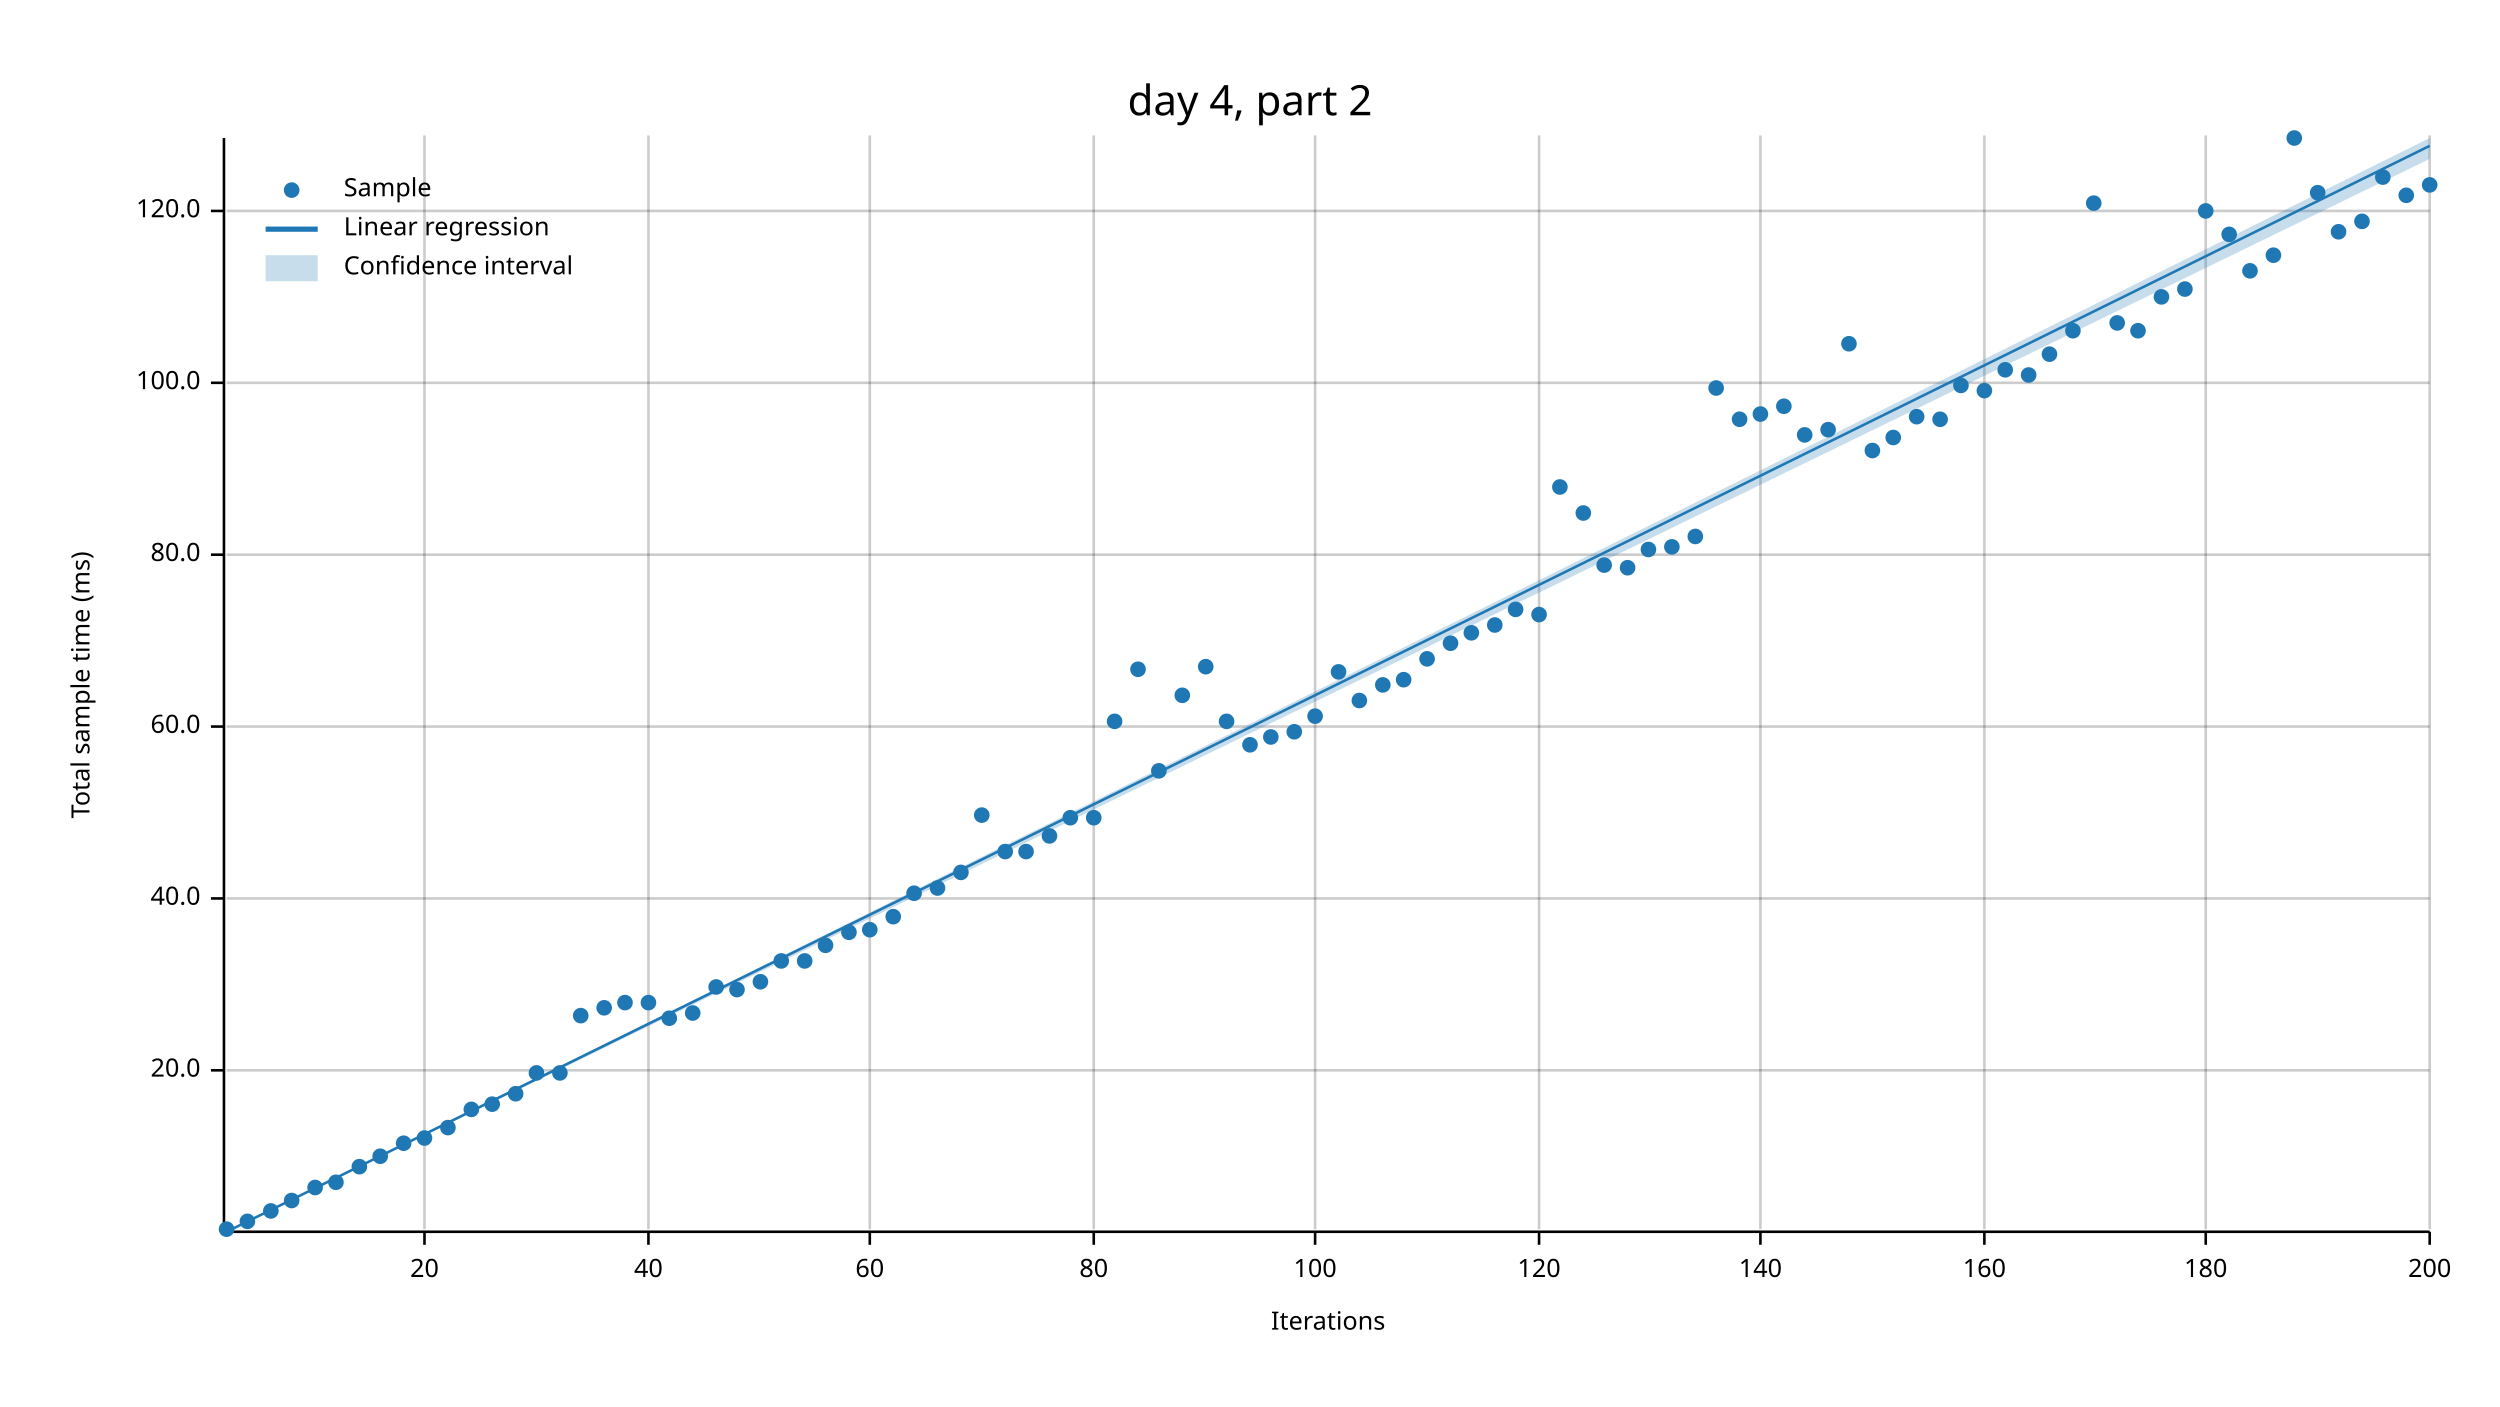
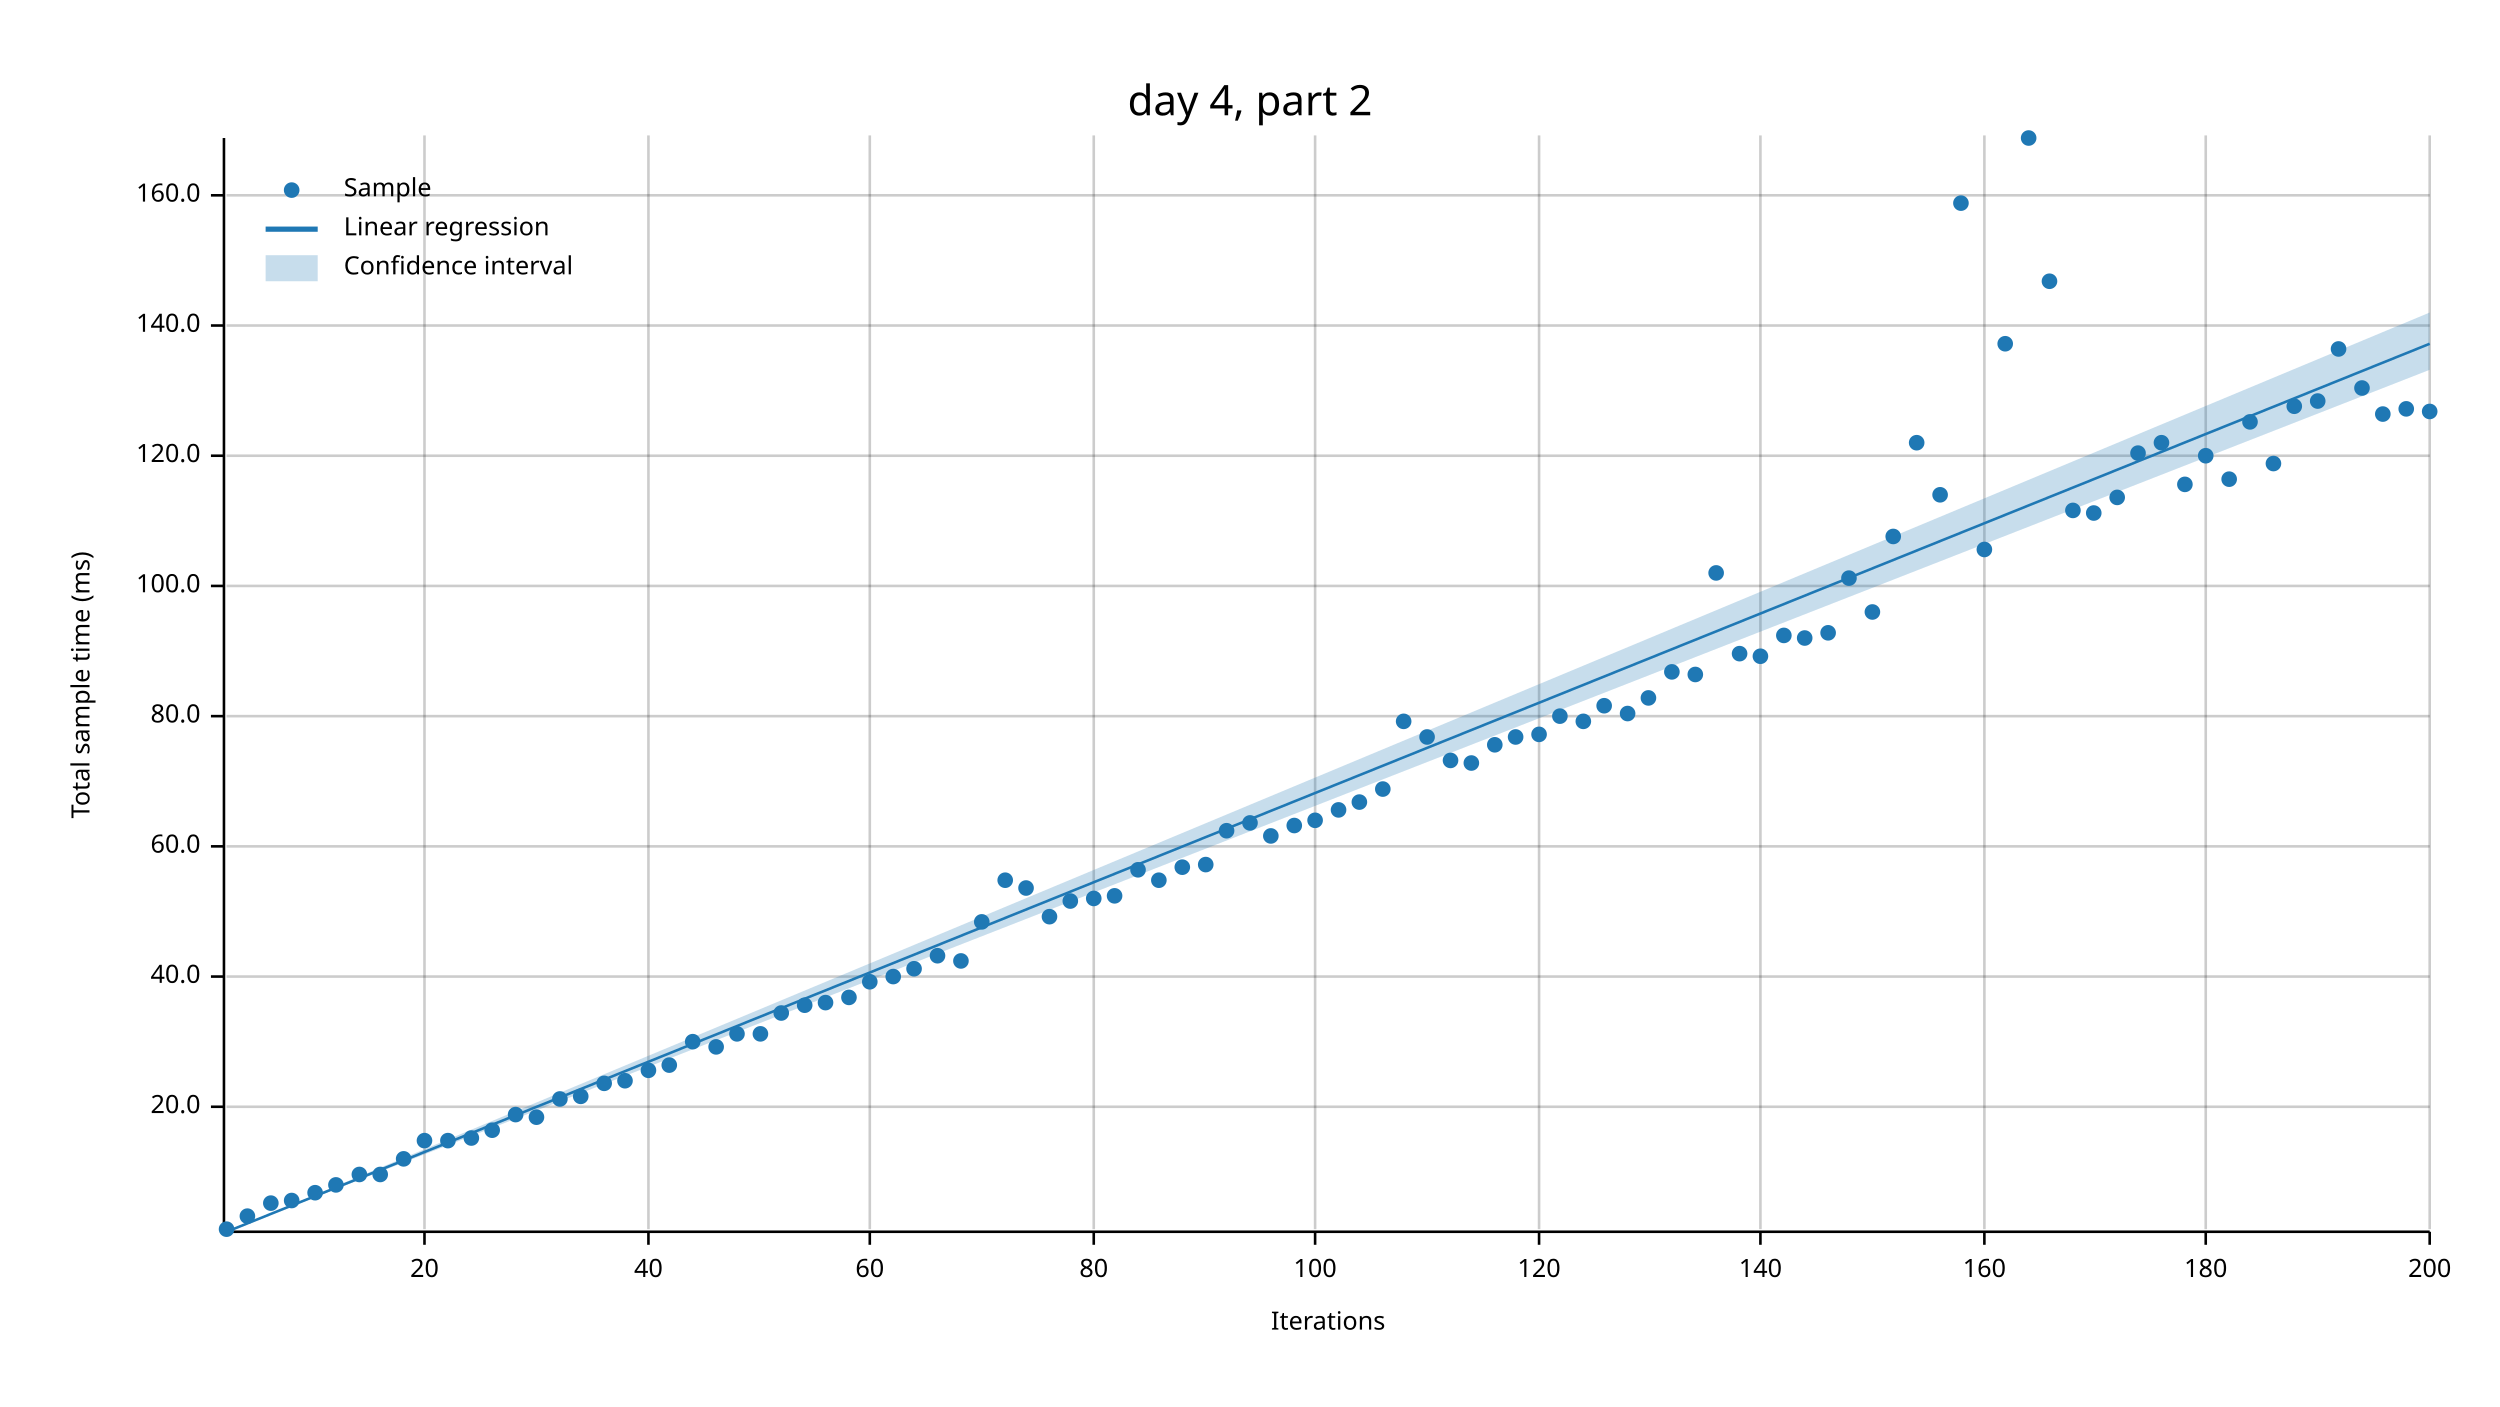
<svg xmlns="http://www.w3.org/2000/svg" width="960" height="540" viewBox="0 0 960 540">
  <text x="480" y="32" dy="0.76em" text-anchor="middle" font-family="sans-serif" font-size="16.129" opacity="1" fill="#000000">
day 4, part 2
</text>
  <text x="27" y="263" dy="0.76em" text-anchor="middle" font-family="sans-serif" font-size="9.677" opacity="1" fill="#000000" transform="rotate(270, 27, 263)">
Total sample time (ms)
</text>
  <text x="510" y="513" dy="-0.5ex" text-anchor="middle" font-family="sans-serif" font-size="9.677" opacity="1" fill="#000000">
Iterations
</text>
  <line opacity="0.2" stroke="#000000" stroke-width="1" x1="163" y1="472" x2="163" y2="52" />
  <line opacity="0.2" stroke="#000000" stroke-width="1" x1="249" y1="472" x2="249" y2="52" />
  <line opacity="0.2" stroke="#000000" stroke-width="1" x1="334" y1="472" x2="334" y2="52" />
  <line opacity="0.2" stroke="#000000" stroke-width="1" x1="420" y1="472" x2="420" y2="52" />
  <line opacity="0.2" stroke="#000000" stroke-width="1" x1="505" y1="472" x2="505" y2="52" />
  <line opacity="0.2" stroke="#000000" stroke-width="1" x1="591" y1="472" x2="591" y2="52" />
  <line opacity="0.2" stroke="#000000" stroke-width="1" x1="676" y1="472" x2="676" y2="52" />
  <line opacity="0.2" stroke="#000000" stroke-width="1" x1="762" y1="472" x2="762" y2="52" />
  <line opacity="0.2" stroke="#000000" stroke-width="1" x1="847" y1="472" x2="847" y2="52" />
  <line opacity="0.2" stroke="#000000" stroke-width="1" x1="933" y1="472" x2="933" y2="52" />
-   <line opacity="0.2" stroke="#000000" stroke-width="1" x1="87" y1="411" x2="933" y2="411" />
-   <line opacity="0.2" stroke="#000000" stroke-width="1" x1="87" y1="345" x2="933" y2="345" />
-   <line opacity="0.2" stroke="#000000" stroke-width="1" x1="87" y1="279" x2="933" y2="279" />
-   <line opacity="0.2" stroke="#000000" stroke-width="1" x1="87" y1="213" x2="933" y2="213" />
-   <line opacity="0.2" stroke="#000000" stroke-width="1" x1="87" y1="147" x2="933" y2="147" />
-   <line opacity="0.2" stroke="#000000" stroke-width="1" x1="87" y1="81" x2="933" y2="81" />
+   <line opacity="0.2" stroke="#000000" stroke-width="1" x1="87" y1="425" x2="933" y2="425" />
+   <line opacity="0.2" stroke="#000000" stroke-width="1" x1="87" y1="375" x2="933" y2="375" />
+   <line opacity="0.2" stroke="#000000" stroke-width="1" x1="87" y1="325" x2="933" y2="325" />
+   <line opacity="0.2" stroke="#000000" stroke-width="1" x1="87" y1="275" x2="933" y2="275" />
+   <line opacity="0.2" stroke="#000000" stroke-width="1" x1="87" y1="225" x2="933" y2="225" />
+   <line opacity="0.2" stroke="#000000" stroke-width="1" x1="87" y1="175" x2="933" y2="175" />
+   <line opacity="0.2" stroke="#000000" stroke-width="1" x1="87" y1="125" x2="933" y2="125" />
+   <line opacity="0.2" stroke="#000000" stroke-width="1" x1="87" y1="75" x2="933" y2="75" />
  <polyline fill="none" opacity="1" stroke="#000000" stroke-width="1" points="86,53 86,473 " />
-   <text x="77" y="411" dy="0.5ex" text-anchor="end" font-family="sans-serif" font-size="9.677" opacity="1" fill="#000000">
+   <text x="77" y="425" dy="0.5ex" text-anchor="end" font-family="sans-serif" font-size="9.677" opacity="1" fill="#000000">
20.0
</text>
-   <polyline fill="none" opacity="1" stroke="#000000" stroke-width="1" points="81,411 86,411 " />
-   <text x="77" y="345" dy="0.5ex" text-anchor="end" font-family="sans-serif" font-size="9.677" opacity="1" fill="#000000">
+   <polyline fill="none" opacity="1" stroke="#000000" stroke-width="1" points="81,425 86,425 " />
+   <text x="77" y="375" dy="0.5ex" text-anchor="end" font-family="sans-serif" font-size="9.677" opacity="1" fill="#000000">
40.0
</text>
-   <polyline fill="none" opacity="1" stroke="#000000" stroke-width="1" points="81,345 86,345 " />
-   <text x="77" y="279" dy="0.5ex" text-anchor="end" font-family="sans-serif" font-size="9.677" opacity="1" fill="#000000">
+   <polyline fill="none" opacity="1" stroke="#000000" stroke-width="1" points="81,375 86,375 " />
+   <text x="77" y="325" dy="0.5ex" text-anchor="end" font-family="sans-serif" font-size="9.677" opacity="1" fill="#000000">
60.0
</text>
-   <polyline fill="none" opacity="1" stroke="#000000" stroke-width="1" points="81,279 86,279 " />
-   <text x="77" y="213" dy="0.5ex" text-anchor="end" font-family="sans-serif" font-size="9.677" opacity="1" fill="#000000">
+   <polyline fill="none" opacity="1" stroke="#000000" stroke-width="1" points="81,325 86,325 " />
+   <text x="77" y="275" dy="0.5ex" text-anchor="end" font-family="sans-serif" font-size="9.677" opacity="1" fill="#000000">
80.0
</text>
-   <polyline fill="none" opacity="1" stroke="#000000" stroke-width="1" points="81,213 86,213 " />
-   <text x="77" y="147" dy="0.5ex" text-anchor="end" font-family="sans-serif" font-size="9.677" opacity="1" fill="#000000">
+   <polyline fill="none" opacity="1" stroke="#000000" stroke-width="1" points="81,275 86,275 " />
+   <text x="77" y="225" dy="0.5ex" text-anchor="end" font-family="sans-serif" font-size="9.677" opacity="1" fill="#000000">
100.0
</text>
-   <polyline fill="none" opacity="1" stroke="#000000" stroke-width="1" points="81,147 86,147 " />
-   <text x="77" y="81" dy="0.5ex" text-anchor="end" font-family="sans-serif" font-size="9.677" opacity="1" fill="#000000">
+   <polyline fill="none" opacity="1" stroke="#000000" stroke-width="1" points="81,225 86,225 " />
+   <text x="77" y="175" dy="0.5ex" text-anchor="end" font-family="sans-serif" font-size="9.677" opacity="1" fill="#000000">
120.0
</text>
-   <polyline fill="none" opacity="1" stroke="#000000" stroke-width="1" points="81,81 86,81 " />
+   <polyline fill="none" opacity="1" stroke="#000000" stroke-width="1" points="81,175 86,175 " />
+   <text x="77" y="125" dy="0.5ex" text-anchor="end" font-family="sans-serif" font-size="9.677" opacity="1" fill="#000000">
+ 140.0
+ </text>
+   <polyline fill="none" opacity="1" stroke="#000000" stroke-width="1" points="81,125 86,125 " />
+   <text x="77" y="75" dy="0.5ex" text-anchor="end" font-family="sans-serif" font-size="9.677" opacity="1" fill="#000000">
+ 160.0
+ </text>
+   <polyline fill="none" opacity="1" stroke="#000000" stroke-width="1" points="81,75 86,75 " />
  <polyline fill="none" opacity="1" stroke="#000000" stroke-width="1" points="87,473 933,473 " />
  <text x="163" y="483" dy="0.76em" text-anchor="middle" font-family="sans-serif" font-size="9.677" opacity="1" fill="#000000">
20
</text>
  <polyline fill="none" opacity="1" stroke="#000000" stroke-width="1" points="163,473 163,478 " />
  <text x="249" y="483" dy="0.76em" text-anchor="middle" font-family="sans-serif" font-size="9.677" opacity="1" fill="#000000">
40
</text>
  <polyline fill="none" opacity="1" stroke="#000000" stroke-width="1" points="249,473 249,478 " />
  <text x="334" y="483" dy="0.76em" text-anchor="middle" font-family="sans-serif" font-size="9.677" opacity="1" fill="#000000">
60
</text>
  <polyline fill="none" opacity="1" stroke="#000000" stroke-width="1" points="334,473 334,478 " />
  <text x="420" y="483" dy="0.76em" text-anchor="middle" font-family="sans-serif" font-size="9.677" opacity="1" fill="#000000">
80
</text>
  <polyline fill="none" opacity="1" stroke="#000000" stroke-width="1" points="420,473 420,478 " />
  <text x="505" y="483" dy="0.76em" text-anchor="middle" font-family="sans-serif" font-size="9.677" opacity="1" fill="#000000">
100
</text>
  <polyline fill="none" opacity="1" stroke="#000000" stroke-width="1" points="505,473 505,478 " />
  <text x="591" y="483" dy="0.76em" text-anchor="middle" font-family="sans-serif" font-size="9.677" opacity="1" fill="#000000">
120
</text>
  <polyline fill="none" opacity="1" stroke="#000000" stroke-width="1" points="591,473 591,478 " />
  <text x="676" y="483" dy="0.76em" text-anchor="middle" font-family="sans-serif" font-size="9.677" opacity="1" fill="#000000">
140
</text>
  <polyline fill="none" opacity="1" stroke="#000000" stroke-width="1" points="676,473 676,478 " />
  <text x="762" y="483" dy="0.76em" text-anchor="middle" font-family="sans-serif" font-size="9.677" opacity="1" fill="#000000">
160
</text>
  <polyline fill="none" opacity="1" stroke="#000000" stroke-width="1" points="762,473 762,478 " />
  <text x="847" y="483" dy="0.76em" text-anchor="middle" font-family="sans-serif" font-size="9.677" opacity="1" fill="#000000">
180
</text>
  <polyline fill="none" opacity="1" stroke="#000000" stroke-width="1" points="847,473 847,478 " />
  <text x="933" y="483" dy="0.76em" text-anchor="middle" font-family="sans-serif" font-size="9.677" opacity="1" fill="#000000">
200
</text>
  <polyline fill="none" opacity="1" stroke="#000000" stroke-width="1" points="933,473 933,478 " />
  <circle cx="87" cy="472" r="3" opacity="1" fill="#1F78B4" stroke="none" />
-   <circle cx="95" cy="469" r="3" opacity="1" fill="#1F78B4" stroke="none" />
-   <circle cx="104" cy="465" r="3" opacity="1" fill="#1F78B4" stroke="none" />
+   <circle cx="95" cy="467" r="3" opacity="1" fill="#1F78B4" stroke="none" />
+   <circle cx="104" cy="462" r="3" opacity="1" fill="#1F78B4" stroke="none" />
  <circle cx="112" cy="461" r="3" opacity="1" fill="#1F78B4" stroke="none" />
-   <circle cx="121" cy="456" r="3" opacity="1" fill="#1F78B4" stroke="none" />
-   <circle cx="129" cy="454" r="3" opacity="1" fill="#1F78B4" stroke="none" />
-   <circle cx="138" cy="448" r="3" opacity="1" fill="#1F78B4" stroke="none" />
-   <circle cx="146" cy="444" r="3" opacity="1" fill="#1F78B4" stroke="none" />
-   <circle cx="155" cy="439" r="3" opacity="1" fill="#1F78B4" stroke="none" />
-   <circle cx="163" cy="437" r="3" opacity="1" fill="#1F78B4" stroke="none" />
-   <circle cx="172" cy="433" r="3" opacity="1" fill="#1F78B4" stroke="none" />
-   <circle cx="181" cy="426" r="3" opacity="1" fill="#1F78B4" stroke="none" />
-   <circle cx="189" cy="424" r="3" opacity="1" fill="#1F78B4" stroke="none" />
-   <circle cx="198" cy="420" r="3" opacity="1" fill="#1F78B4" stroke="none" />
-   <circle cx="206" cy="412" r="3" opacity="1" fill="#1F78B4" stroke="none" />
-   <circle cx="215" cy="412" r="3" opacity="1" fill="#1F78B4" stroke="none" />
-   <circle cx="223" cy="390" r="3" opacity="1" fill="#1F78B4" stroke="none" />
-   <circle cx="232" cy="387" r="3" opacity="1" fill="#1F78B4" stroke="none" />
-   <circle cx="240" cy="385" r="3" opacity="1" fill="#1F78B4" stroke="none" />
-   <circle cx="249" cy="385" r="3" opacity="1" fill="#1F78B4" stroke="none" />
-   <circle cx="257" cy="391" r="3" opacity="1" fill="#1F78B4" stroke="none" />
-   <circle cx="266" cy="389" r="3" opacity="1" fill="#1F78B4" stroke="none" />
-   <circle cx="275" cy="379" r="3" opacity="1" fill="#1F78B4" stroke="none" />
-   <circle cx="283" cy="380" r="3" opacity="1" fill="#1F78B4" stroke="none" />
-   <circle cx="292" cy="377" r="3" opacity="1" fill="#1F78B4" stroke="none" />
-   <circle cx="300" cy="369" r="3" opacity="1" fill="#1F78B4" stroke="none" />
-   <circle cx="309" cy="369" r="3" opacity="1" fill="#1F78B4" stroke="none" />
-   <circle cx="317" cy="363" r="3" opacity="1" fill="#1F78B4" stroke="none" />
-   <circle cx="326" cy="358" r="3" opacity="1" fill="#1F78B4" stroke="none" />
-   <circle cx="334" cy="357" r="3" opacity="1" fill="#1F78B4" stroke="none" />
-   <circle cx="343" cy="352" r="3" opacity="1" fill="#1F78B4" stroke="none" />
-   <circle cx="351" cy="343" r="3" opacity="1" fill="#1F78B4" stroke="none" />
-   <circle cx="360" cy="341" r="3" opacity="1" fill="#1F78B4" stroke="none" />
-   <circle cx="369" cy="335" r="3" opacity="1" fill="#1F78B4" stroke="none" />
-   <circle cx="377" cy="313" r="3" opacity="1" fill="#1F78B4" stroke="none" />
-   <circle cx="386" cy="327" r="3" opacity="1" fill="#1F78B4" stroke="none" />
-   <circle cx="394" cy="327" r="3" opacity="1" fill="#1F78B4" stroke="none" />
-   <circle cx="403" cy="321" r="3" opacity="1" fill="#1F78B4" stroke="none" />
-   <circle cx="411" cy="314" r="3" opacity="1" fill="#1F78B4" stroke="none" />
-   <circle cx="420" cy="314" r="3" opacity="1" fill="#1F78B4" stroke="none" />
-   <circle cx="428" cy="277" r="3" opacity="1" fill="#1F78B4" stroke="none" />
-   <circle cx="437" cy="257" r="3" opacity="1" fill="#1F78B4" stroke="none" />
-   <circle cx="445" cy="296" r="3" opacity="1" fill="#1F78B4" stroke="none" />
-   <circle cx="454" cy="267" r="3" opacity="1" fill="#1F78B4" stroke="none" />
-   <circle cx="463" cy="256" r="3" opacity="1" fill="#1F78B4" stroke="none" />
-   <circle cx="471" cy="277" r="3" opacity="1" fill="#1F78B4" stroke="none" />
-   <circle cx="480" cy="286" r="3" opacity="1" fill="#1F78B4" stroke="none" />
-   <circle cx="488" cy="283" r="3" opacity="1" fill="#1F78B4" stroke="none" />
-   <circle cx="497" cy="281" r="3" opacity="1" fill="#1F78B4" stroke="none" />
-   <circle cx="505" cy="275" r="3" opacity="1" fill="#1F78B4" stroke="none" />
-   <circle cx="514" cy="258" r="3" opacity="1" fill="#1F78B4" stroke="none" />
-   <circle cx="522" cy="269" r="3" opacity="1" fill="#1F78B4" stroke="none" />
-   <circle cx="531" cy="263" r="3" opacity="1" fill="#1F78B4" stroke="none" />
-   <circle cx="539" cy="261" r="3" opacity="1" fill="#1F78B4" stroke="none" />
-   <circle cx="548" cy="253" r="3" opacity="1" fill="#1F78B4" stroke="none" />
-   <circle cx="557" cy="247" r="3" opacity="1" fill="#1F78B4" stroke="none" />
-   <circle cx="565" cy="243" r="3" opacity="1" fill="#1F78B4" stroke="none" />
-   <circle cx="574" cy="240" r="3" opacity="1" fill="#1F78B4" stroke="none" />
-   <circle cx="582" cy="234" r="3" opacity="1" fill="#1F78B4" stroke="none" />
-   <circle cx="591" cy="236" r="3" opacity="1" fill="#1F78B4" stroke="none" />
-   <circle cx="599" cy="187" r="3" opacity="1" fill="#1F78B4" stroke="none" />
-   <circle cx="608" cy="197" r="3" opacity="1" fill="#1F78B4" stroke="none" />
-   <circle cx="616" cy="217" r="3" opacity="1" fill="#1F78B4" stroke="none" />
-   <circle cx="625" cy="218" r="3" opacity="1" fill="#1F78B4" stroke="none" />
-   <circle cx="633" cy="211" r="3" opacity="1" fill="#1F78B4" stroke="none" />
-   <circle cx="642" cy="210" r="3" opacity="1" fill="#1F78B4" stroke="none" />
-   <circle cx="651" cy="206" r="3" opacity="1" fill="#1F78B4" stroke="none" />
-   <circle cx="659" cy="149" r="3" opacity="1" fill="#1F78B4" stroke="none" />
-   <circle cx="668" cy="161" r="3" opacity="1" fill="#1F78B4" stroke="none" />
-   <circle cx="676" cy="159" r="3" opacity="1" fill="#1F78B4" stroke="none" />
-   <circle cx="685" cy="156" r="3" opacity="1" fill="#1F78B4" stroke="none" />
-   <circle cx="693" cy="167" r="3" opacity="1" fill="#1F78B4" stroke="none" />
-   <circle cx="702" cy="165" r="3" opacity="1" fill="#1F78B4" stroke="none" />
-   <circle cx="710" cy="132" r="3" opacity="1" fill="#1F78B4" stroke="none" />
-   <circle cx="719" cy="173" r="3" opacity="1" fill="#1F78B4" stroke="none" />
-   <circle cx="727" cy="168" r="3" opacity="1" fill="#1F78B4" stroke="none" />
-   <circle cx="736" cy="160" r="3" opacity="1" fill="#1F78B4" stroke="none" />
-   <circle cx="745" cy="161" r="3" opacity="1" fill="#1F78B4" stroke="none" />
-   <circle cx="753" cy="148" r="3" opacity="1" fill="#1F78B4" stroke="none" />
-   <circle cx="762" cy="150" r="3" opacity="1" fill="#1F78B4" stroke="none" />
-   <circle cx="770" cy="142" r="3" opacity="1" fill="#1F78B4" stroke="none" />
-   <circle cx="779" cy="144" r="3" opacity="1" fill="#1F78B4" stroke="none" />
-   <circle cx="787" cy="136" r="3" opacity="1" fill="#1F78B4" stroke="none" />
-   <circle cx="796" cy="127" r="3" opacity="1" fill="#1F78B4" stroke="none" />
-   <circle cx="804" cy="78" r="3" opacity="1" fill="#1F78B4" stroke="none" />
-   <circle cx="813" cy="124" r="3" opacity="1" fill="#1F78B4" stroke="none" />
-   <circle cx="821" cy="127" r="3" opacity="1" fill="#1F78B4" stroke="none" />
-   <circle cx="830" cy="114" r="3" opacity="1" fill="#1F78B4" stroke="none" />
-   <circle cx="839" cy="111" r="3" opacity="1" fill="#1F78B4" stroke="none" />
-   <circle cx="847" cy="81" r="3" opacity="1" fill="#1F78B4" stroke="none" />
-   <circle cx="856" cy="90" r="3" opacity="1" fill="#1F78B4" stroke="none" />
-   <circle cx="864" cy="104" r="3" opacity="1" fill="#1F78B4" stroke="none" />
-   <circle cx="873" cy="98" r="3" opacity="1" fill="#1F78B4" stroke="none" />
-   <circle cx="881" cy="53" r="3" opacity="1" fill="#1F78B4" stroke="none" />
-   <circle cx="890" cy="74" r="3" opacity="1" fill="#1F78B4" stroke="none" />
-   <circle cx="898" cy="89" r="3" opacity="1" fill="#1F78B4" stroke="none" />
-   <circle cx="907" cy="85" r="3" opacity="1" fill="#1F78B4" stroke="none" />
-   <circle cx="915" cy="68" r="3" opacity="1" fill="#1F78B4" stroke="none" />
-   <circle cx="924" cy="75" r="3" opacity="1" fill="#1F78B4" stroke="none" />
-   <circle cx="933" cy="71" r="3" opacity="1" fill="#1F78B4" stroke="none" />
-   <polyline fill="none" opacity="1" stroke="#1F78B4" stroke-width="1" points="87,473 933,56 " />
-   <polygon opacity="0.25" fill="#1F78B4" points="87,473 933,61 933,53 " />
+   <circle cx="121" cy="458" r="3" opacity="1" fill="#1F78B4" stroke="none" />
+   <circle cx="129" cy="455" r="3" opacity="1" fill="#1F78B4" stroke="none" />
+   <circle cx="138" cy="451" r="3" opacity="1" fill="#1F78B4" stroke="none" />
+   <circle cx="146" cy="451" r="3" opacity="1" fill="#1F78B4" stroke="none" />
+   <circle cx="155" cy="445" r="3" opacity="1" fill="#1F78B4" stroke="none" />
+   <circle cx="163" cy="438" r="3" opacity="1" fill="#1F78B4" stroke="none" />
+   <circle cx="172" cy="438" r="3" opacity="1" fill="#1F78B4" stroke="none" />
+   <circle cx="181" cy="437" r="3" opacity="1" fill="#1F78B4" stroke="none" />
+   <circle cx="189" cy="434" r="3" opacity="1" fill="#1F78B4" stroke="none" />
+   <circle cx="198" cy="428" r="3" opacity="1" fill="#1F78B4" stroke="none" />
+   <circle cx="206" cy="429" r="3" opacity="1" fill="#1F78B4" stroke="none" />
+   <circle cx="215" cy="422" r="3" opacity="1" fill="#1F78B4" stroke="none" />
+   <circle cx="223" cy="421" r="3" opacity="1" fill="#1F78B4" stroke="none" />
+   <circle cx="232" cy="416" r="3" opacity="1" fill="#1F78B4" stroke="none" />
+   <circle cx="240" cy="415" r="3" opacity="1" fill="#1F78B4" stroke="none" />
+   <circle cx="249" cy="411" r="3" opacity="1" fill="#1F78B4" stroke="none" />
+   <circle cx="257" cy="409" r="3" opacity="1" fill="#1F78B4" stroke="none" />
+   <circle cx="266" cy="400" r="3" opacity="1" fill="#1F78B4" stroke="none" />
+   <circle cx="275" cy="402" r="3" opacity="1" fill="#1F78B4" stroke="none" />
+   <circle cx="283" cy="397" r="3" opacity="1" fill="#1F78B4" stroke="none" />
+   <circle cx="292" cy="397" r="3" opacity="1" fill="#1F78B4" stroke="none" />
+   <circle cx="300" cy="389" r="3" opacity="1" fill="#1F78B4" stroke="none" />
+   <circle cx="309" cy="386" r="3" opacity="1" fill="#1F78B4" stroke="none" />
+   <circle cx="317" cy="385" r="3" opacity="1" fill="#1F78B4" stroke="none" />
+   <circle cx="326" cy="383" r="3" opacity="1" fill="#1F78B4" stroke="none" />
+   <circle cx="334" cy="377" r="3" opacity="1" fill="#1F78B4" stroke="none" />
+   <circle cx="343" cy="375" r="3" opacity="1" fill="#1F78B4" stroke="none" />
+   <circle cx="351" cy="372" r="3" opacity="1" fill="#1F78B4" stroke="none" />
+   <circle cx="360" cy="367" r="3" opacity="1" fill="#1F78B4" stroke="none" />
+   <circle cx="369" cy="369" r="3" opacity="1" fill="#1F78B4" stroke="none" />
+   <circle cx="377" cy="354" r="3" opacity="1" fill="#1F78B4" stroke="none" />
+   <circle cx="386" cy="338" r="3" opacity="1" fill="#1F78B4" stroke="none" />
+   <circle cx="394" cy="341" r="3" opacity="1" fill="#1F78B4" stroke="none" />
+   <circle cx="403" cy="352" r="3" opacity="1" fill="#1F78B4" stroke="none" />
+   <circle cx="411" cy="346" r="3" opacity="1" fill="#1F78B4" stroke="none" />
+   <circle cx="420" cy="345" r="3" opacity="1" fill="#1F78B4" stroke="none" />
+   <circle cx="428" cy="344" r="3" opacity="1" fill="#1F78B4" stroke="none" />
+   <circle cx="437" cy="334" r="3" opacity="1" fill="#1F78B4" stroke="none" />
+   <circle cx="445" cy="338" r="3" opacity="1" fill="#1F78B4" stroke="none" />
+   <circle cx="454" cy="333" r="3" opacity="1" fill="#1F78B4" stroke="none" />
+   <circle cx="463" cy="332" r="3" opacity="1" fill="#1F78B4" stroke="none" />
+   <circle cx="471" cy="319" r="3" opacity="1" fill="#1F78B4" stroke="none" />
+   <circle cx="480" cy="316" r="3" opacity="1" fill="#1F78B4" stroke="none" />
+   <circle cx="488" cy="321" r="3" opacity="1" fill="#1F78B4" stroke="none" />
+   <circle cx="497" cy="317" r="3" opacity="1" fill="#1F78B4" stroke="none" />
+   <circle cx="505" cy="315" r="3" opacity="1" fill="#1F78B4" stroke="none" />
+   <circle cx="514" cy="311" r="3" opacity="1" fill="#1F78B4" stroke="none" />
+   <circle cx="522" cy="308" r="3" opacity="1" fill="#1F78B4" stroke="none" />
+   <circle cx="531" cy="303" r="3" opacity="1" fill="#1F78B4" stroke="none" />
+   <circle cx="539" cy="277" r="3" opacity="1" fill="#1F78B4" stroke="none" />
+   <circle cx="548" cy="283" r="3" opacity="1" fill="#1F78B4" stroke="none" />
+   <circle cx="557" cy="292" r="3" opacity="1" fill="#1F78B4" stroke="none" />
+   <circle cx="565" cy="293" r="3" opacity="1" fill="#1F78B4" stroke="none" />
+   <circle cx="574" cy="286" r="3" opacity="1" fill="#1F78B4" stroke="none" />
+   <circle cx="582" cy="283" r="3" opacity="1" fill="#1F78B4" stroke="none" />
+   <circle cx="591" cy="282" r="3" opacity="1" fill="#1F78B4" stroke="none" />
+   <circle cx="599" cy="275" r="3" opacity="1" fill="#1F78B4" stroke="none" />
+   <circle cx="608" cy="277" r="3" opacity="1" fill="#1F78B4" stroke="none" />
+   <circle cx="616" cy="271" r="3" opacity="1" fill="#1F78B4" stroke="none" />
+   <circle cx="625" cy="274" r="3" opacity="1" fill="#1F78B4" stroke="none" />
+   <circle cx="633" cy="268" r="3" opacity="1" fill="#1F78B4" stroke="none" />
+   <circle cx="642" cy="258" r="3" opacity="1" fill="#1F78B4" stroke="none" />
+   <circle cx="651" cy="259" r="3" opacity="1" fill="#1F78B4" stroke="none" />
+   <circle cx="659" cy="220" r="3" opacity="1" fill="#1F78B4" stroke="none" />
+   <circle cx="668" cy="251" r="3" opacity="1" fill="#1F78B4" stroke="none" />
+   <circle cx="676" cy="252" r="3" opacity="1" fill="#1F78B4" stroke="none" />
+   <circle cx="685" cy="244" r="3" opacity="1" fill="#1F78B4" stroke="none" />
+   <circle cx="693" cy="245" r="3" opacity="1" fill="#1F78B4" stroke="none" />
+   <circle cx="702" cy="243" r="3" opacity="1" fill="#1F78B4" stroke="none" />
+   <circle cx="710" cy="222" r="3" opacity="1" fill="#1F78B4" stroke="none" />
+   <circle cx="719" cy="235" r="3" opacity="1" fill="#1F78B4" stroke="none" />
+   <circle cx="727" cy="206" r="3" opacity="1" fill="#1F78B4" stroke="none" />
+   <circle cx="736" cy="170" r="3" opacity="1" fill="#1F78B4" stroke="none" />
+   <circle cx="745" cy="190" r="3" opacity="1" fill="#1F78B4" stroke="none" />
+   <circle cx="753" cy="78" r="3" opacity="1" fill="#1F78B4" stroke="none" />
+   <circle cx="762" cy="211" r="3" opacity="1" fill="#1F78B4" stroke="none" />
+   <circle cx="770" cy="132" r="3" opacity="1" fill="#1F78B4" stroke="none" />
+   <circle cx="779" cy="53" r="3" opacity="1" fill="#1F78B4" stroke="none" />
+   <circle cx="787" cy="108" r="3" opacity="1" fill="#1F78B4" stroke="none" />
+   <circle cx="796" cy="196" r="3" opacity="1" fill="#1F78B4" stroke="none" />
+   <circle cx="804" cy="197" r="3" opacity="1" fill="#1F78B4" stroke="none" />
+   <circle cx="813" cy="191" r="3" opacity="1" fill="#1F78B4" stroke="none" />
+   <circle cx="821" cy="174" r="3" opacity="1" fill="#1F78B4" stroke="none" />
+   <circle cx="830" cy="170" r="3" opacity="1" fill="#1F78B4" stroke="none" />
+   <circle cx="839" cy="186" r="3" opacity="1" fill="#1F78B4" stroke="none" />
+   <circle cx="847" cy="175" r="3" opacity="1" fill="#1F78B4" stroke="none" />
+   <circle cx="856" cy="184" r="3" opacity="1" fill="#1F78B4" stroke="none" />
+   <circle cx="864" cy="162" r="3" opacity="1" fill="#1F78B4" stroke="none" />
+   <circle cx="873" cy="178" r="3" opacity="1" fill="#1F78B4" stroke="none" />
+   <circle cx="881" cy="156" r="3" opacity="1" fill="#1F78B4" stroke="none" />
+   <circle cx="890" cy="154" r="3" opacity="1" fill="#1F78B4" stroke="none" />
+   <circle cx="898" cy="134" r="3" opacity="1" fill="#1F78B4" stroke="none" />
+   <circle cx="907" cy="149" r="3" opacity="1" fill="#1F78B4" stroke="none" />
+   <circle cx="915" cy="159" r="3" opacity="1" fill="#1F78B4" stroke="none" />
+   <circle cx="924" cy="157" r="3" opacity="1" fill="#1F78B4" stroke="none" />
+   <circle cx="933" cy="158" r="3" opacity="1" fill="#1F78B4" stroke="none" />
+   <polyline fill="none" opacity="1" stroke="#1F78B4" stroke-width="1" points="87,473 933,132 " />
+   <polygon opacity="0.25" fill="#1F78B4" points="87,473 933,142 933,120 " />
  <text x="132" y="68" dy="0.76em" text-anchor="start" font-family="sans-serif" font-size="9.677" opacity="1" fill="#000000">
Sample
</text>
  <text x="132" y="83" dy="0.76em" text-anchor="start" font-family="sans-serif" font-size="9.677" opacity="1" fill="#000000">
Linear regression
</text>
  <text x="132" y="98" dy="0.76em" text-anchor="start" font-family="sans-serif" font-size="9.677" opacity="1" fill="#000000">
Confidence interval
</text>
  <circle cx="112" cy="73" r="3" opacity="1" fill="#1F78B4" stroke="none" />
  <polyline fill="none" opacity="1" stroke="#1F78B4" stroke-width="2" points="102,88 122,88 " />
  <rect x="102" y="98" width="20" height="10" opacity="0.25" fill="#1F78B4" stroke="none" />
</svg>
